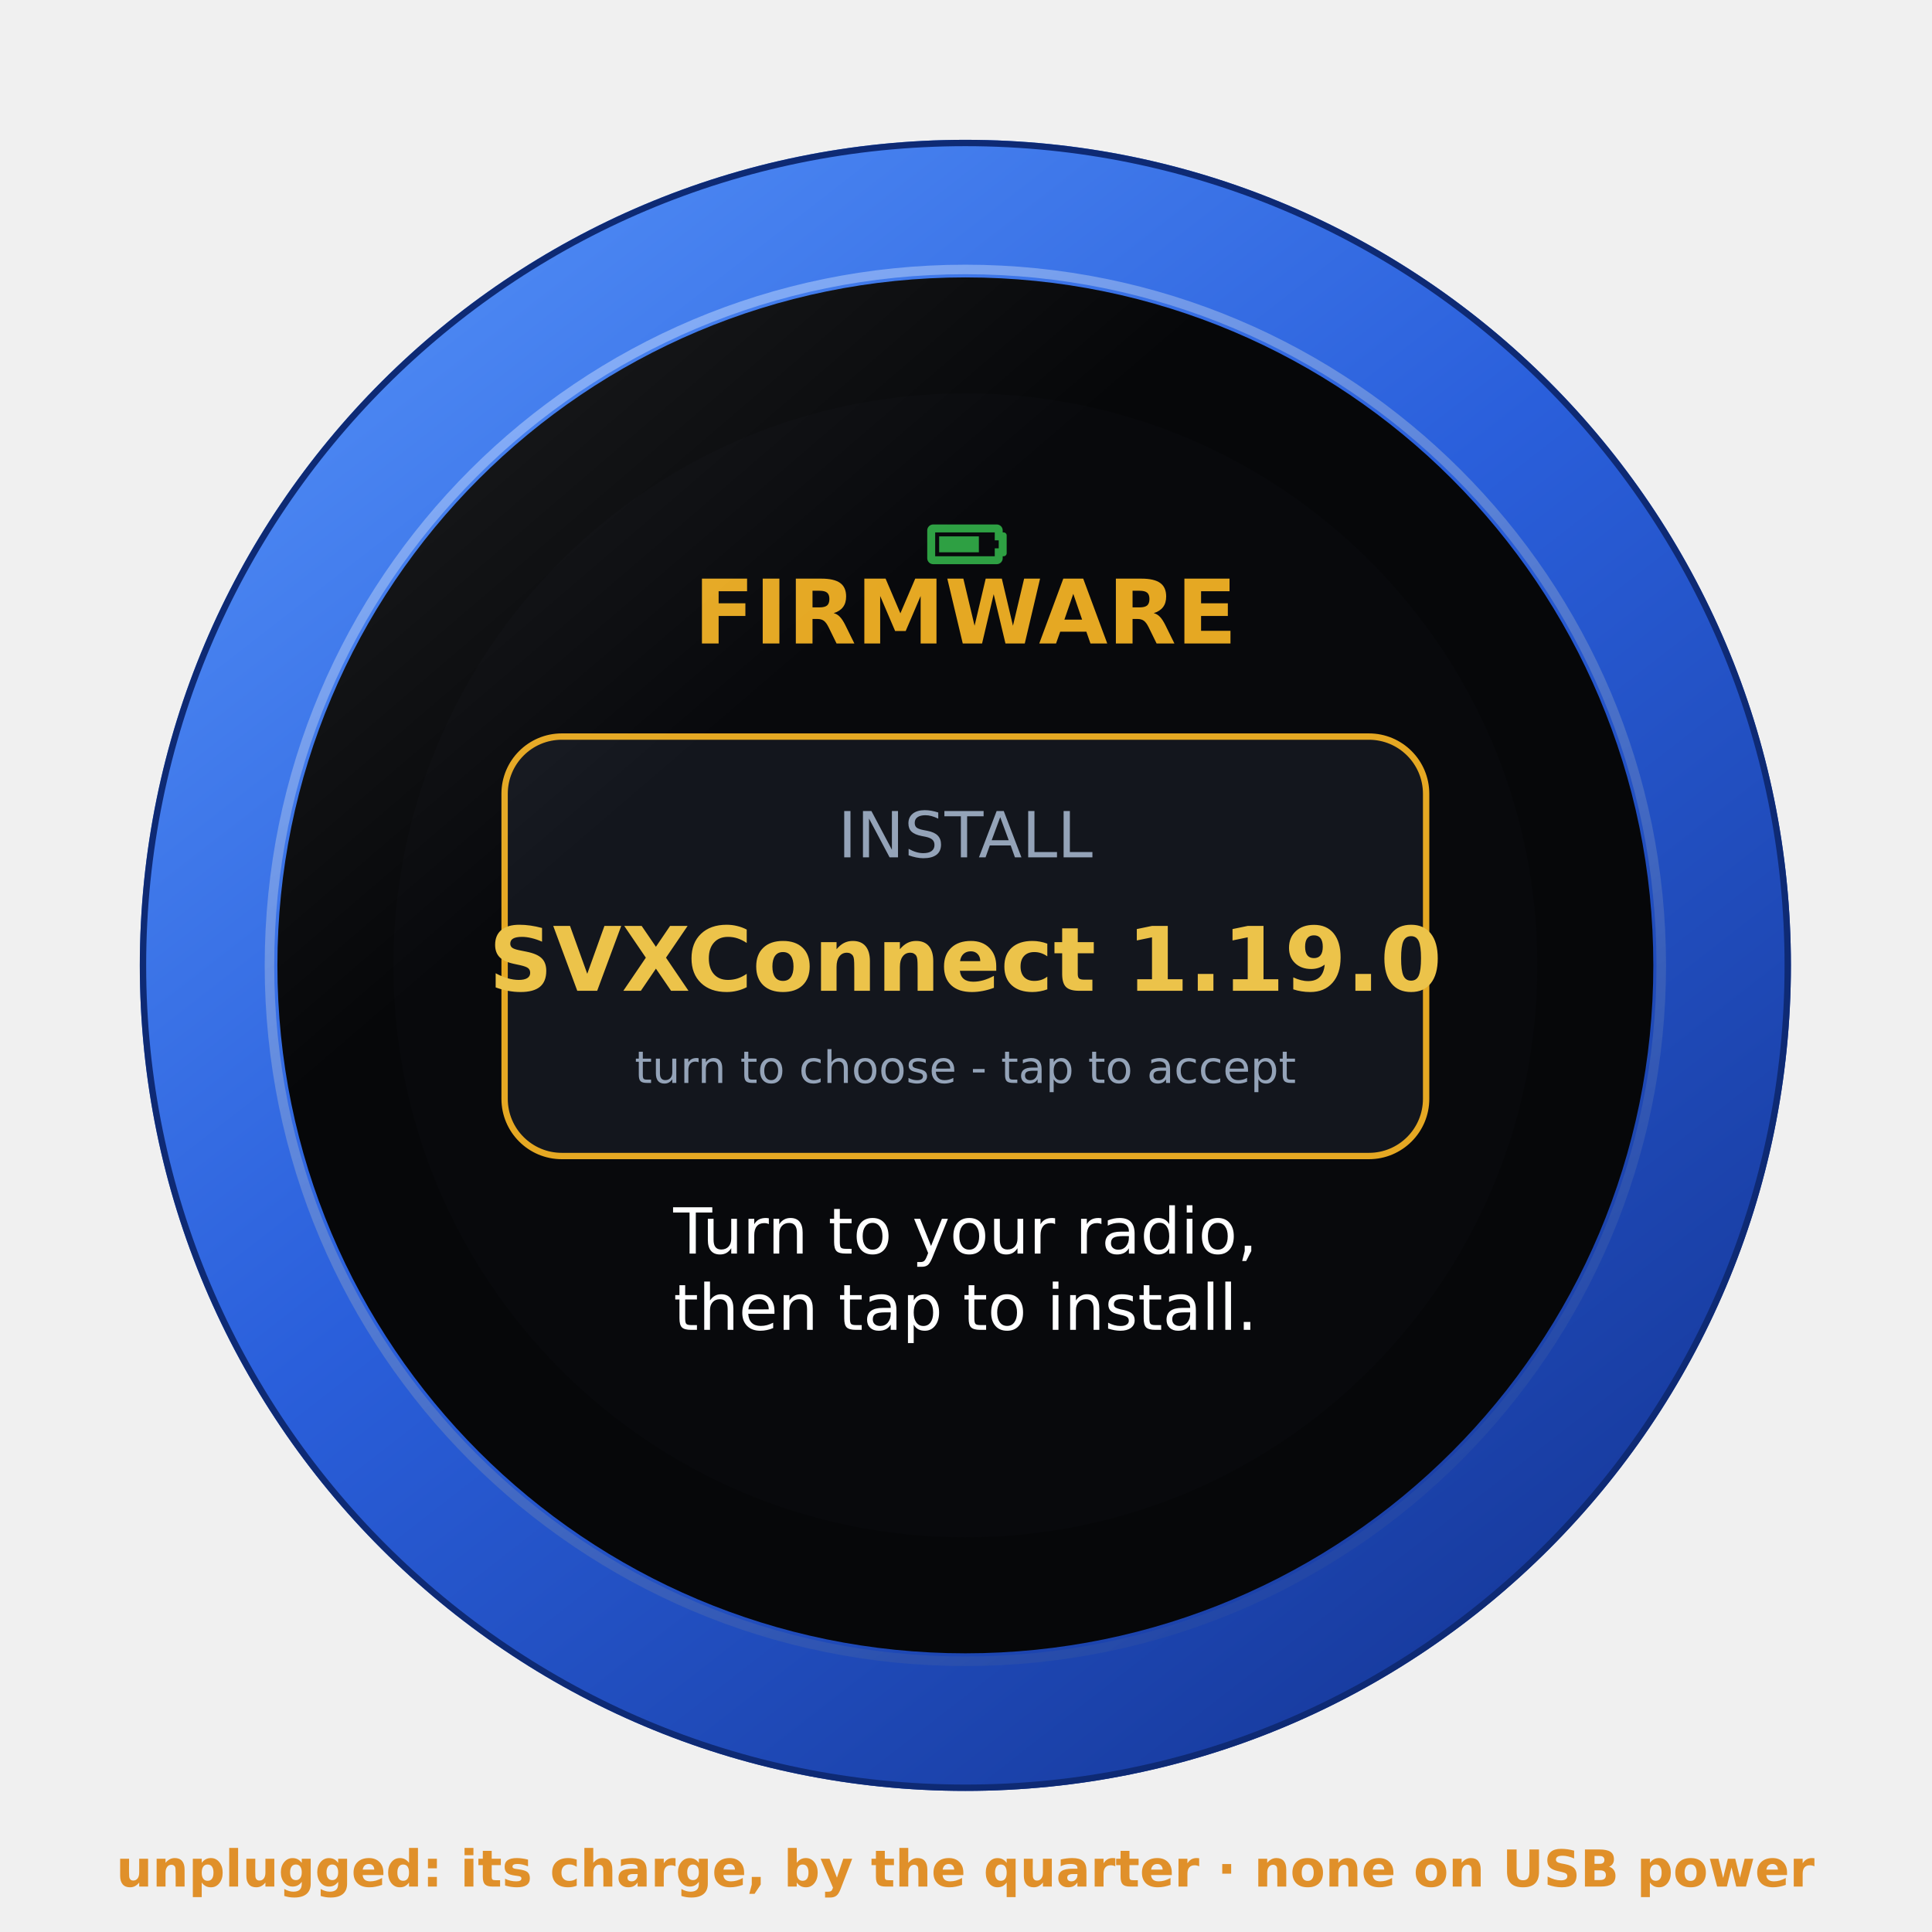
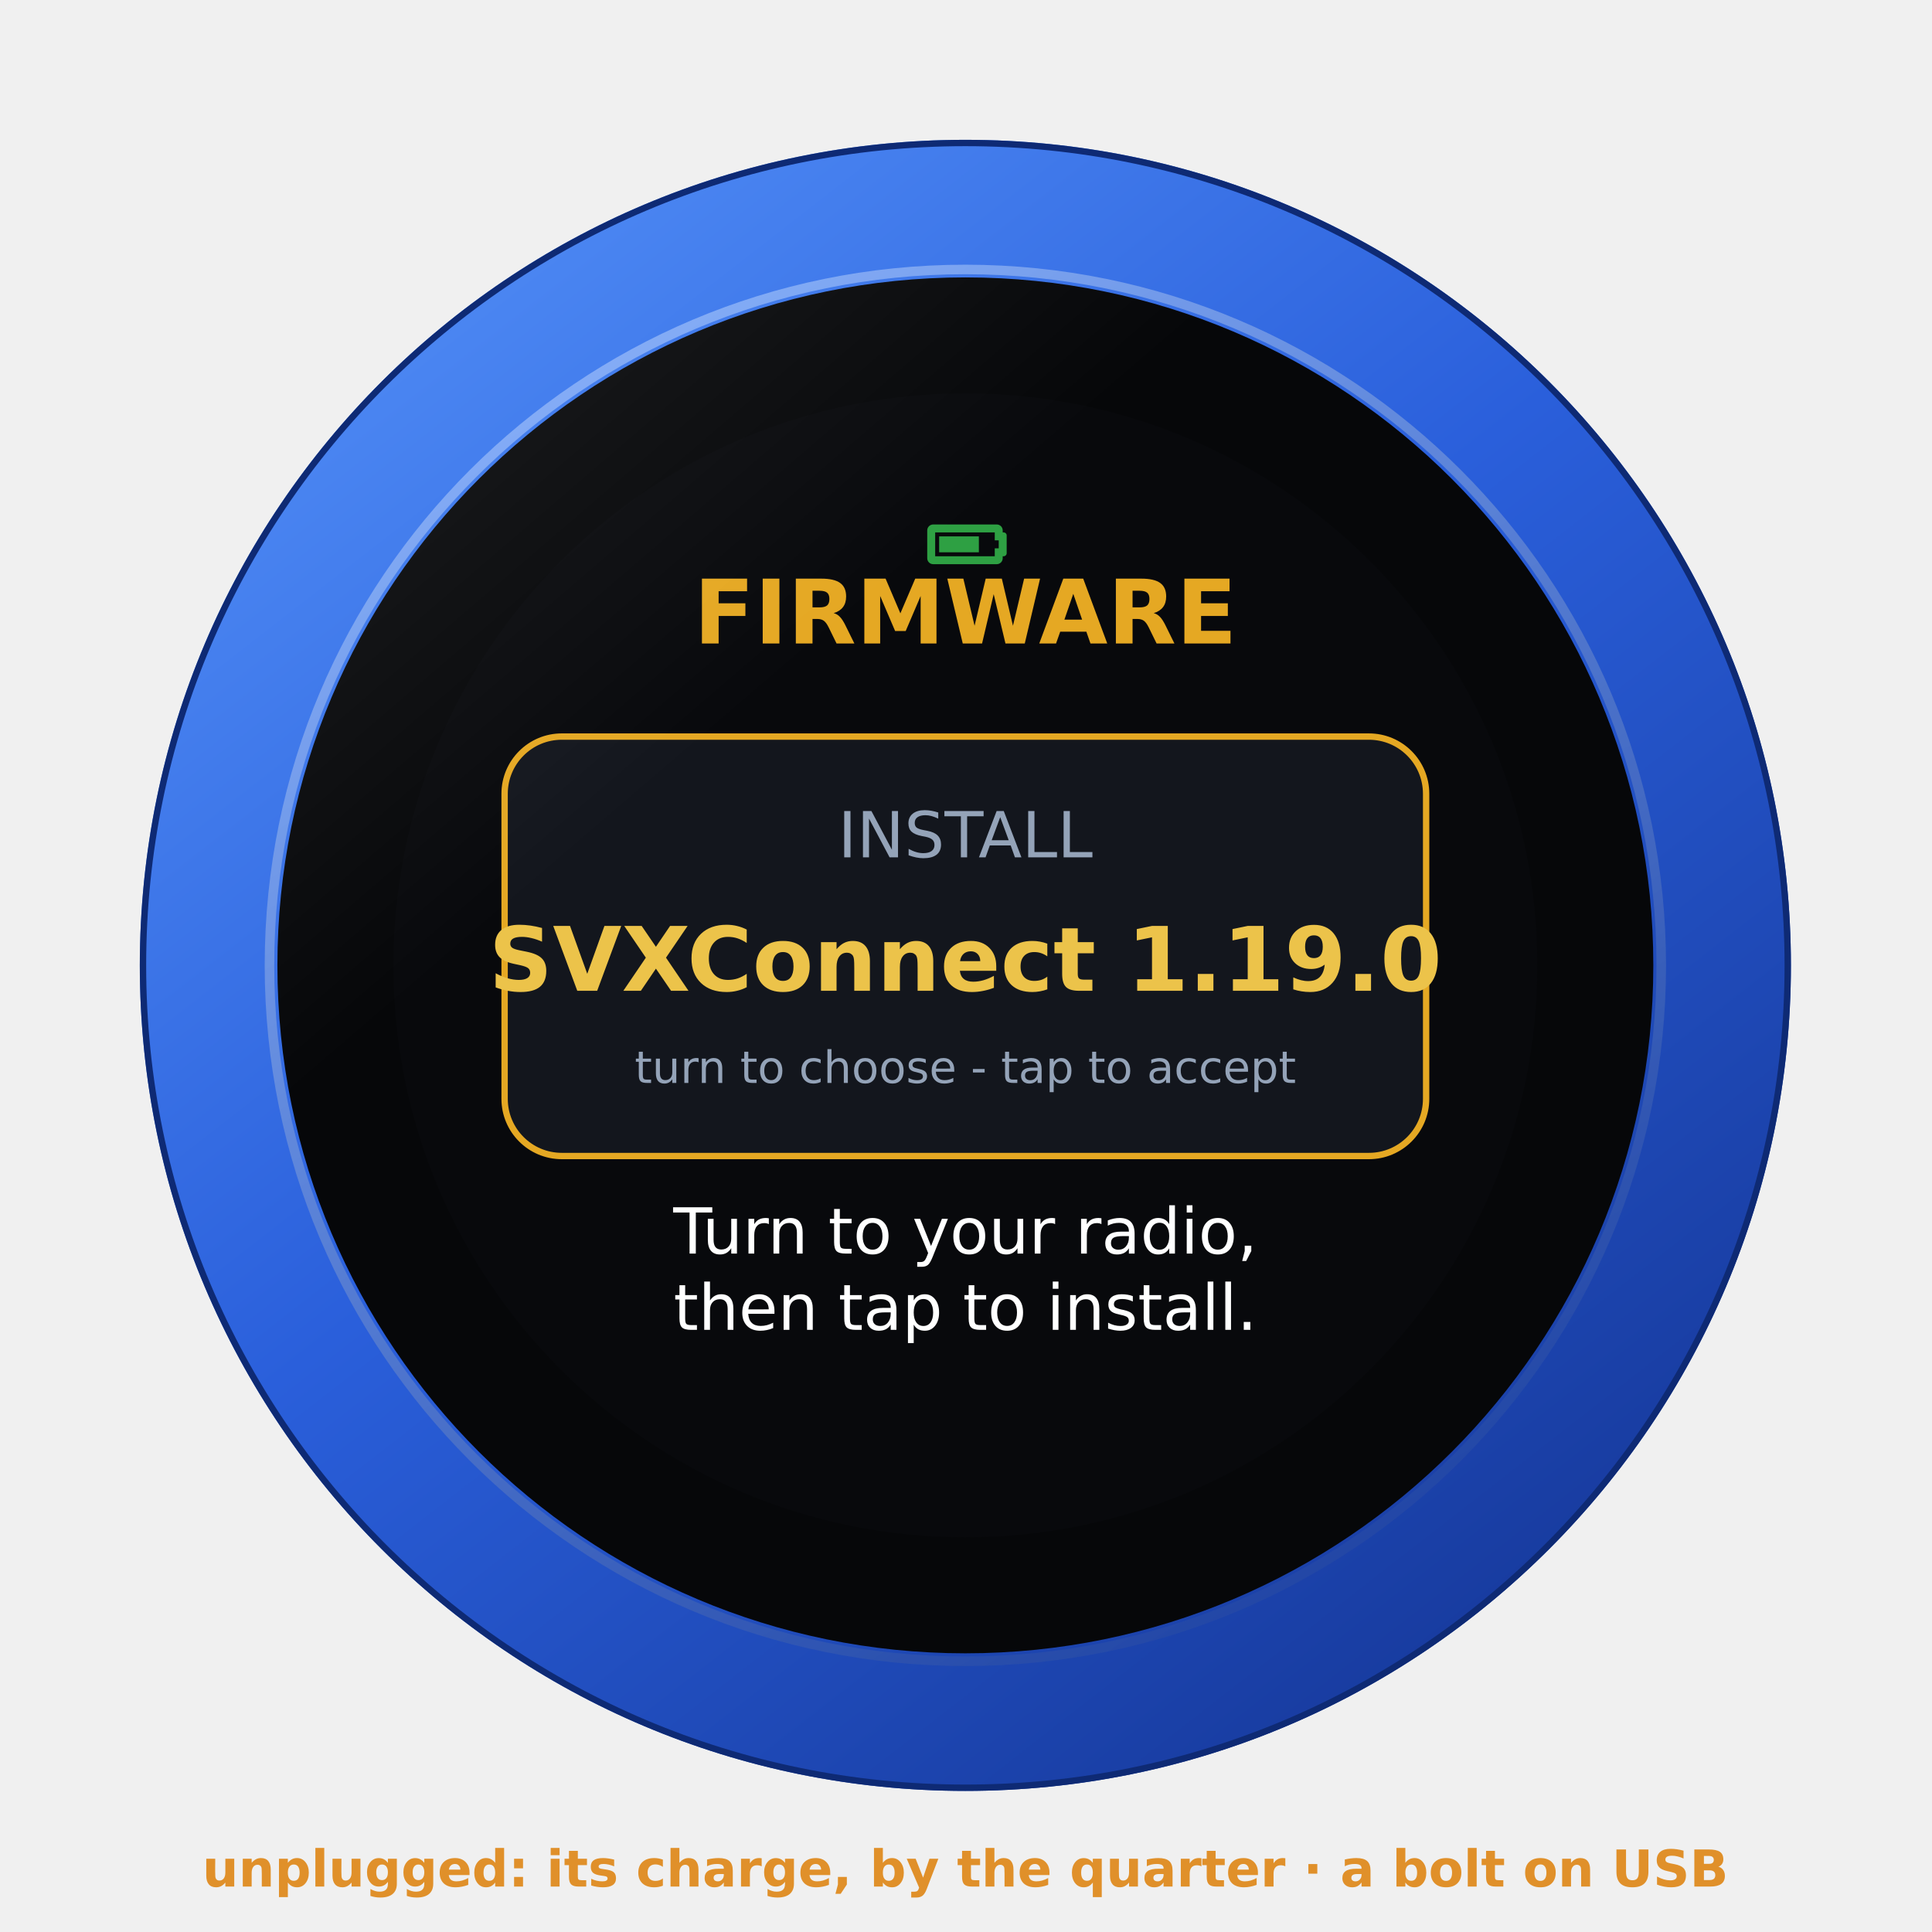
<svg xmlns="http://www.w3.org/2000/svg" viewBox="0 0 608 608" width="608" height="608" role="img" aria-label="On its own battery: the knob's charge over the title">
  <defs>
    <clipPath id="setup-15-glass">
      <circle cx="180" cy="180" r="180" />
    </clipPath>
    <linearGradient id="setup-15-alu" x1="0.15" y1="0.05" x2="0.85" y2="0.95">
      <stop offset="0" stop-color="#4F8BF5" />
      <stop offset="0.45" stop-color="#2A5FDB" />
      <stop offset="1" stop-color="#16389A" />
    </linearGradient>
    <linearGradient id="setup-15-chamfer" x1="0.2" y1="0" x2="0.8" y2="1">
      <stop offset="0" stop-color="#9CC0FF" />
      <stop offset="1" stop-color="#1B3F9E" />
    </linearGradient>
    <linearGradient id="setup-15-gloss" x1="0" y1="0" x2="0.6" y2="0.7">
      <stop offset="0" stop-color="#FFFFFF" stop-opacity="0.10" />
      <stop offset="0.5" stop-color="#FFFFFF" stop-opacity="0" />
    </linearGradient>
    <linearGradient id="setup-15-upd" x1="0" y1="0" x2="0" y2="1">
      <stop offset="0" stop-color="#262015" />
      <stop offset="1" stop-color="#0C0E13" />
    </linearGradient>
    <marker id="setup-15-arrow" viewBox="0 0 10 10" refX="7" refY="5" markerWidth="7" markerHeight="7" orient="auto-start-reverse">
      <path d="M0,1 L10,5 L0,9 z" fill="#E0902A" />
    </marker>
  </defs>
  <circle cx="303.8" cy="303.8" r="259.8" fill="url(#setup-15-alu)" />
  <circle cx="303.8" cy="303.8" r="258.8" fill="none" stroke="#0E2A74" stroke-width="2" />
  <circle cx="303.8" cy="303.8" r="219.0" fill="none" stroke="url(#setup-15-chamfer)" stroke-width="3" opacity="0.8" />
  <circle cx="303.8" cy="303.8" r="216.5" fill="#060709" />
  <g transform="translate(123.8,123.8)">
    <g clip-path="url(#setup-15-glass)">
      <rect x="0" y="0" width="360" height="360" fill="#08090C" />
      <text x="180.0" y="78.7" font-size="28" fill="#E5A823" font-family="DejaVu Sans,Verdana,sans-serif" font-weight="600" text-anchor="middle">FIRMWARE</text>
      <text x="180.0" y="270.7" font-size="20" fill="#FFFFFF" font-family="DejaVu Sans,Verdana,sans-serif" font-weight="400" text-anchor="middle">Turn to your radio,</text>
      <text x="180.0" y="294.7" font-size="20" fill="#FFFFFF" font-family="DejaVu Sans,Verdana,sans-serif" font-weight="400" text-anchor="middle">then tap to install.</text>
      <rect x="35" y="108" width="290" height="132" rx="18" fill="#13161D" stroke="#E5A823" stroke-width="2" />
      <text x="180.0" y="146.0" font-size="20" fill="#94A3B8" font-family="DejaVu Sans,Verdana,sans-serif" font-weight="400" text-anchor="middle">INSTALL</text>
      <text x="180.0" y="188.0" font-size="28" fill="#ECC34A" font-family="DejaVu Sans,Verdana,sans-serif" font-weight="600" text-anchor="middle" textLength="251" lengthAdjust="spacingAndGlyphs">SVXConnect 1.19.0</text>
      <text x="180.0" y="217.0" font-size="14" fill="#94A3B8" font-family="DejaVu Sans,Verdana,sans-serif" font-weight="400" text-anchor="middle">turn to choose  -  tap to accept</text>
      <path transform="translate(168.0,37.5) scale(0.0390625)" d="M544 160v64h32v64h-32v64H64V160h480m16-64H48c-26.51 0-48 21.49-48 48v224c0 26.51 21.49 48 48 48h512c26.51 0 48-21.49 48-48v-16h8c13.255 0 24-10.745 24-24V184c0-13.255-10.745-24-24-24h-8v-16c0-26.51-21.49-48-48-48zM416 192H96v128h320V192z" fill="#2EA043" />
    </g>
  </g>
  <circle cx="303.8" cy="303.8" r="216.5" fill="url(#setup-15-gloss)" />
-   <text x="303.8" y="593.7" font-size="16" fill="#E0902A" font-family="DejaVu Sans,Verdana,sans-serif" font-weight="700" text-anchor="middle">unplugged: its charge, by the quarter  ·  none on USB power</text>
+   <text x="303.8" y="593.7" font-size="16" fill="#E0902A" font-family="DejaVu Sans,Verdana,sans-serif" font-weight="700" text-anchor="middle">unplugged: its charge, by the quarter  ·  a bolt on USB</text>
</svg>
